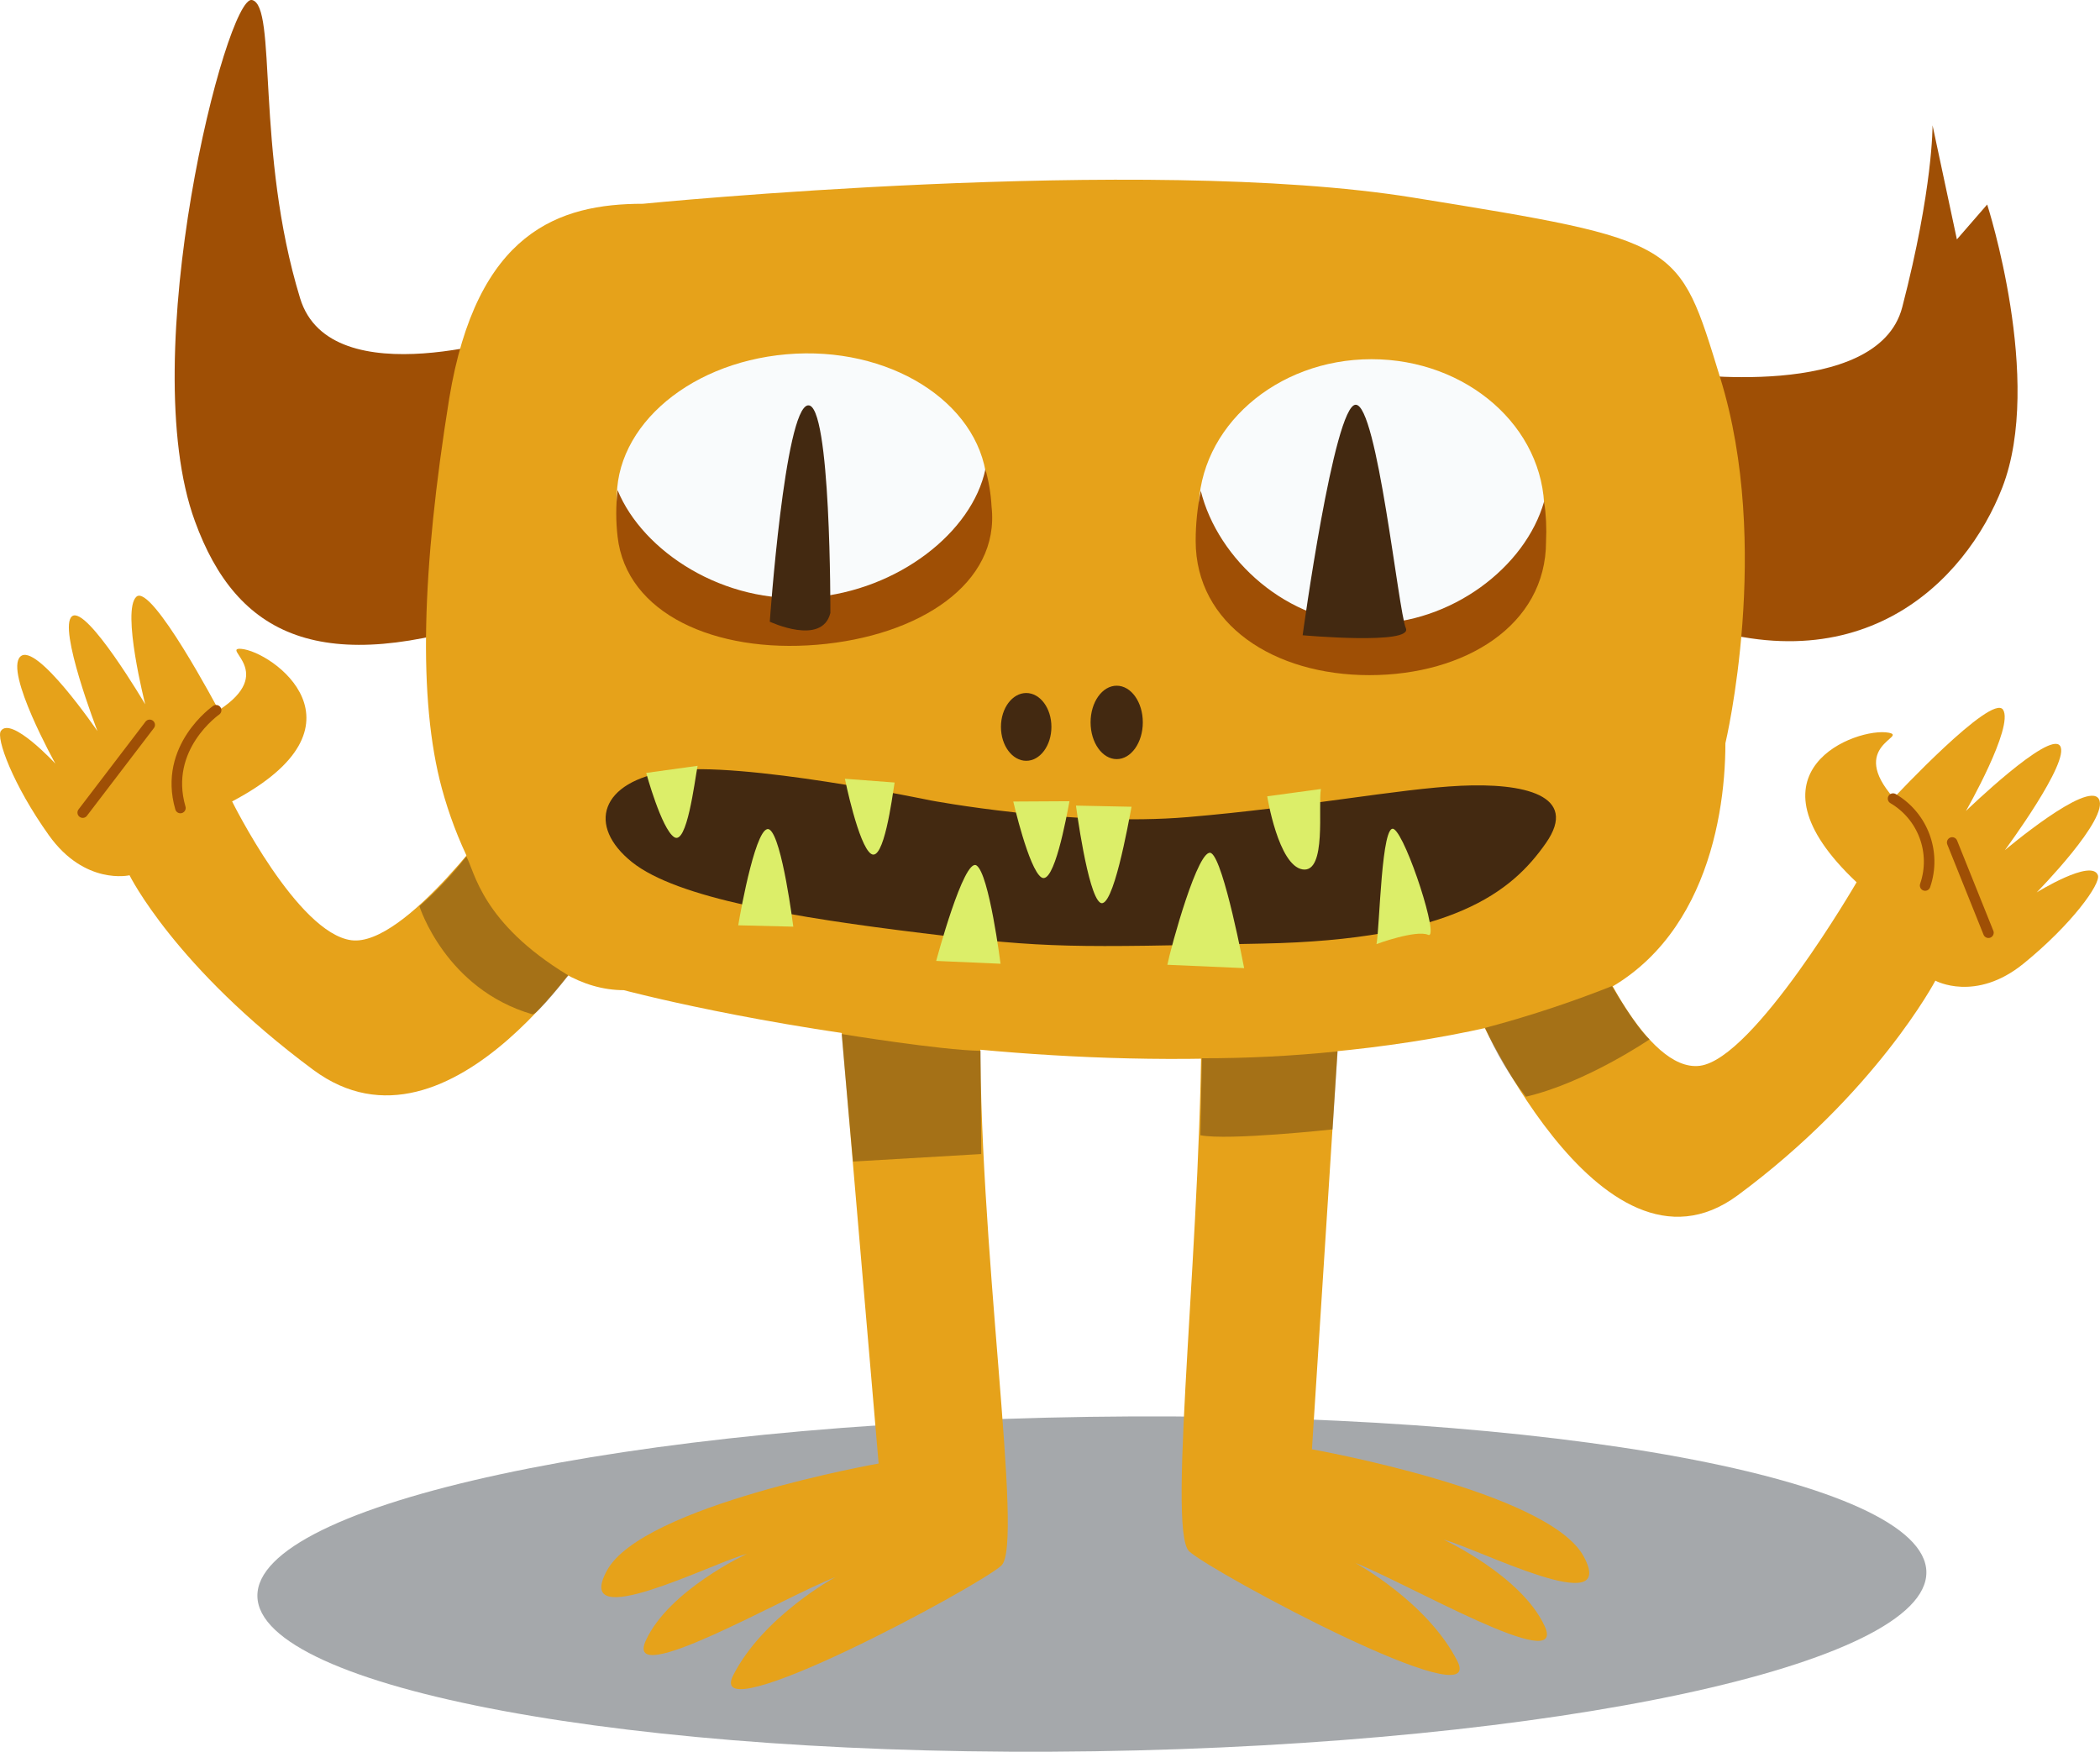
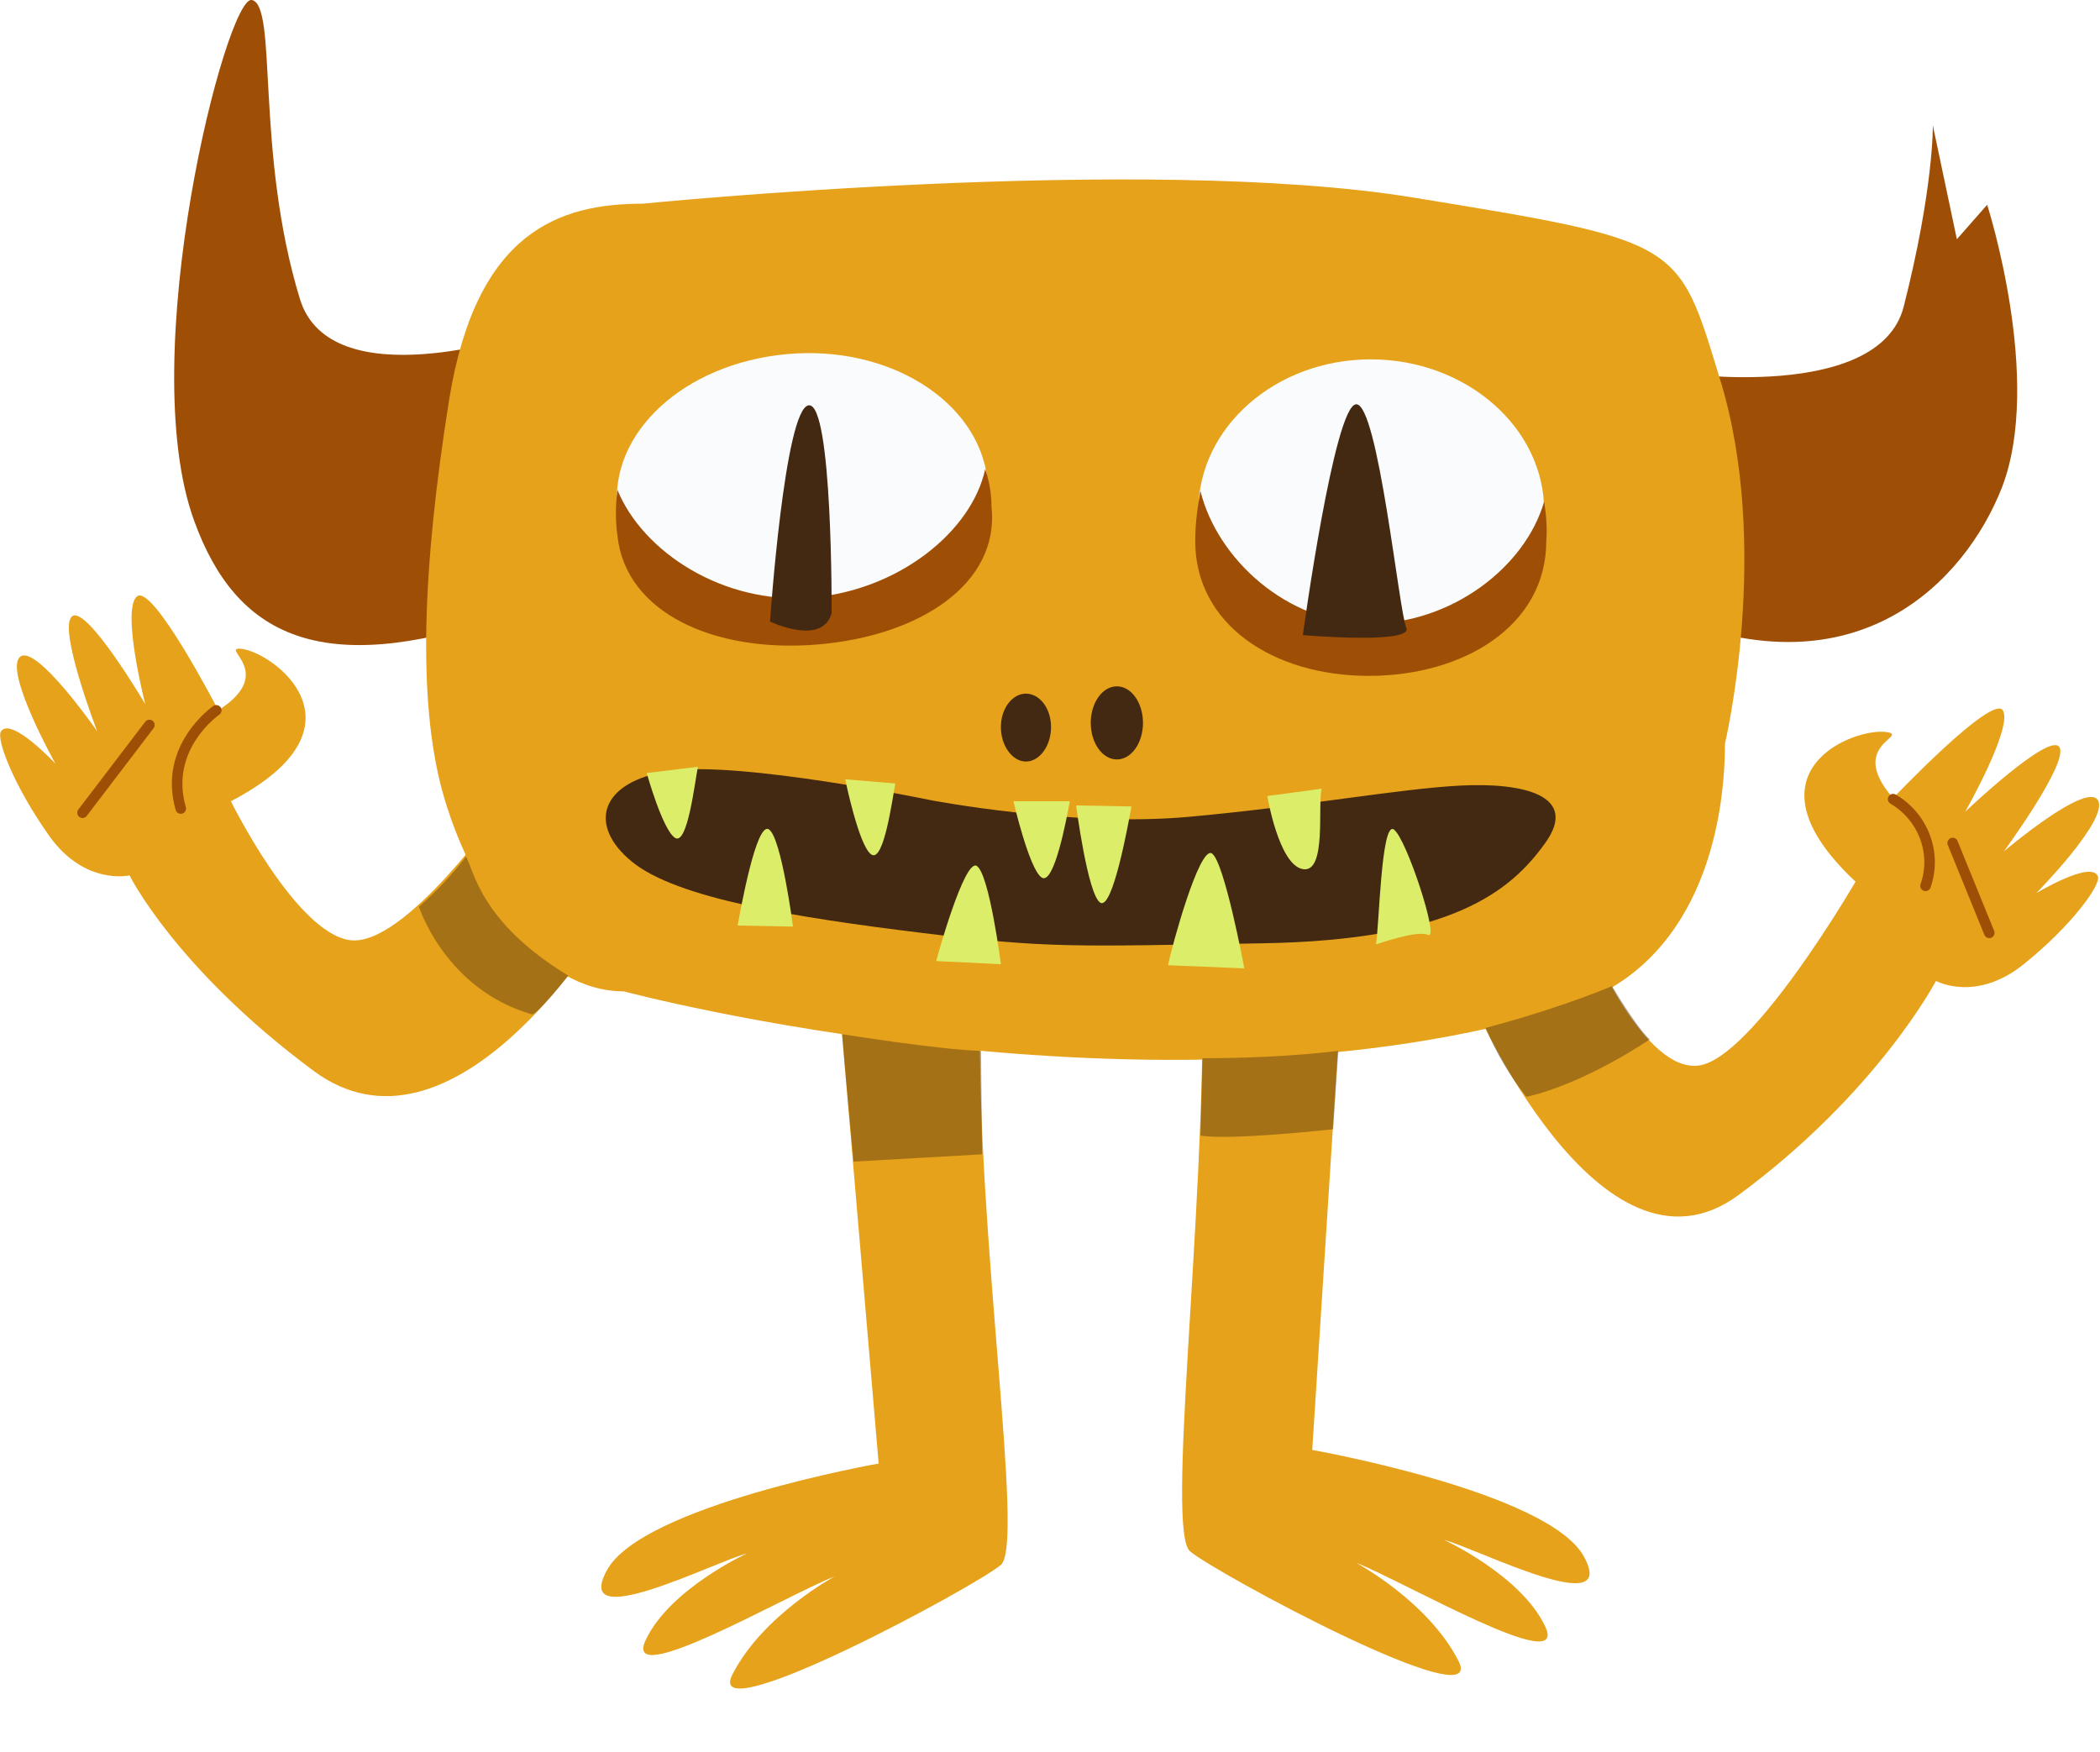
- <svg xmlns="http://www.w3.org/2000/svg" viewBox="0 0 201.03 167.71">
-   <defs>
-     <style>.cls-1{fill:#1d262d;}.cls-1,.cls-8{opacity:0.4;isolation:isolate;}.cls-2{fill:#9f4f05;}.cls-3{fill:#e6a21a;}.cls-4,.cls-8{fill:#432911;}.cls-5{fill:none;stroke:#9f4f05;stroke-linecap:round;stroke-linejoin:round;stroke-width:1.01px;}.cls-6{fill:#dcee69;}.cls-7{fill:#f9fbfc;}</style>
-   </defs>
-   <g id="Layer_2" data-name="Layer 2">
+ <svg xmlns="http://www.w3.org/2000/svg" version="1.1" id="Layer_1" x="0px" y="0px" viewBox="0 0 201 167.7" style="enable-background:new 0 0 201 167.7;" xml:space="preserve">
+   <style type="text/css">
+ 	.st0{display:none;opacity:0.4;fill:#1D262D;enable-background:new    ;}
+ 	.st1{fill:#9F4F05;}
+ 	.st2{fill:#E6A21A;}
+ 	.st3{fill:#432911;}
+ 	.st4{fill:none;stroke:#9F4F05;stroke-width:1.01;stroke-linecap:round;stroke-linejoin:round;}
+ 	.st5{fill:#DCEE69;}
+ 	.st6{fill:#F9FBFC;}
+ 	.st7{opacity:0.4;fill:#432911;enable-background:new    ;}
+ </style>
+   <g id="Layer_2_1_">
    <g id="OBJECTS">
-       <path class="cls-1" d="M24.64,152.82c-.13-8.85,35.54-16.53,79.66-17.17s80,6,80.11,14.86S148.88,167,104.76,167.67,24.77,161.66,24.64,152.82Z" />
-       <path class="cls-2" d="M24.12,0c-2.44-.53-11.26,34.1-5.46,49.9,4,11,12.08,15,29.29,9.16l2.22-27.13s-18.52,6.2-21.44-3.37C24.42,14.47,26.56.53,24.12,0Z" />
-       <path class="cls-2" d="M160.55,35.71s19.2,2.77,21.55-6.3C185.06,18,185,12,185,12l2.33,10.92,2.9-3.34s5.43,16.83,1.45,27.09c-3.46,8.93-13.76,19.75-32.14,12.15Z" />
-       <path class="cls-3" d="M61.55,19.51s47.9-4.76,73.68-.6,25.42,4.2,29.44,17.25c5,16.11.5,35,.5,35,0,8-2.54,21.23-15,25.15C111,108.55,59.72,94.8,59.72,94.8c-8,0-14.72-9.38-17.42-19.31C40,67,40.37,54.52,43,38.17,45.63,22.18,53.51,19.51,61.55,19.51Z" />
-       <path class="cls-3" d="M80.39,96.7l3.72,43.42s-22.59,4-26,10.23,10.13-.74,13.39-1.58c0,0-7.44,3.44-9.67,8.28s13.29-4.19,18.13-6.05c0,0-6.88,3.72-9.77,9.39s23.44-8.46,25.67-10.5-2.33-31.15-2-52.82Z" />
-       <path class="cls-3" d="M128.39,95.09l-2.8,43.67s22.59,4,26,10.23-10.13-.74-13.39-1.58c0,0,7.44,3.44,9.67,8.28s-13.29-4.19-18.13-6.05c0,0,6.88,3.72,9.77,9.39s-23.44-8.46-25.67-10.5,1.43-31.78,1.15-53.44Z" />
-       <path class="cls-3" d="M140.89,95.81s12.2,28.43,25.46,18.63,18.92-20.55,18.92-20.55,3.84,2.11,8.45-1.64,7.4-7.64,7.11-8.45c-.59-1.63-5.86,1.64-5.86,1.64s7-7.11,5.95-8.94-9,4.9-9,4.9,6.33-8.55,5.28-10-9,6.24-9,6.24,4.61-8.06,3.55-9.69-10.47,8.45-10.47,8.45c-4.41-5,1.42-5.88-.48-6.25-3-.57-14.4,3.65-3.07,14.32,0,0-9.8,16.9-15,17.57s-10.28-11.52-10.28-11.52Z" />
-       <path class="cls-3" d="M57.32,89.26s-14.07,23-27.33,13.17S12.4,83.8,12.4,83.8s-4.27,1-7.72-3.83-5.09-9.34-4.59-10c1-1.41,5.21,3.14,5.21,3.14S.43,64.35,1.94,62.87,9.33,70,9.33,70,5.5,60.07,6.9,59s7,8.43,7,8.43-2.29-9-.84-10.3S20.94,68,20.94,68c5.59-3.63.2-6,2.13-5.88,3,.23,12.91,7.35-.85,14.61,0,0,6.24,12.62,11.42,13.29s14.5-12.57,14.5-12.57Z" />
-       <path class="cls-4" d="M89.07,76.63s13.47,2.55,24.64,1.6,20.21-2.72,26.13-3,11.39.86,8.14,5.5-8.85,9.25-27.12,9.61-20.39.49-32.57-1S64.82,86,60.5,82.54s-3.09-7.73,3.64-8.73S89.07,76.63,89.07,76.63Z" />
-       <path class="cls-4" d="M95.82,69.59c0-1.79,1.09-3.24,2.42-3.24s2.41,1.45,2.41,3.24-1.08,3.25-2.41,3.25S95.82,71.39,95.82,69.59Z" />
-       <path class="cls-4" d="M104.4,69.16c0-1.94,1.12-3.51,2.5-3.51s2.5,1.57,2.5,3.51-1.12,3.52-2.5,3.52S104.4,71.1,104.4,69.16Z" />
-       <path class="cls-5" d="M181.22,76.46a7,7,0,0,1,3.07,8.32" />
-       <path class="cls-5" d="M20.69,68s-5.11,3.54-3.42,9.36" />
-       <path class="cls-5" d="M186.88,80.66l3.47,8.64" />
-       <path class="cls-5" d="M14.33,69.4,7.92,77.8" />
-       <path class="cls-6" d="M61.86,74s1.46,5.36,2.68,6.15,1.94-5.25,2.24-6.83Z" />
-       <path class="cls-6" d="M80.88,74.56s1.3,6.4,2.51,7.19,2-5.25,2.25-6.83Z" />
-       <path class="cls-6" d="M97,76.74S98.48,83.2,99.69,84s2.39-5.71,2.69-7.29Z" />
-       <path class="cls-6" d="M103,77.13s1.11,8.5,2.32,9.29,2.7-7.6,3-9.18Z" />
-       <path class="cls-6" d="M75.94,88.72s-1.06-8.5-2.27-9.29-2.74,7.58-3,9.16Z" />
-       <path class="cls-6" d="M95.78,92.27s-1.09-8.62-2.3-9.41S89.62,92,89.62,92Z" />
-       <path class="cls-6" d="M119.1,92.69s-1.93-10.22-3.14-11-3.9,9.1-4.21,10.68Z" />
-       <path class="cls-6" d="M136.71,89.5c1.15.53-2.05-9.32-3.26-10.11s-1.37,9.42-1.68,11C131.77,90.38,135.56,89,136.71,89.5Z" />
-       <path class="cls-6" d="M121.31,76.24s1.06,6.64,3.39,7,1.45-6.12,1.75-7.7Z" />
-       <path class="cls-7" d="M114.74,48.93c0-8,7.41-14.54,16.55-14.54s16.55,6.51,16.55,14.54-7.41,14.53-16.55,14.53S114.74,57,114.74,48.93Z" />
-       <path class="cls-7" d="M59.11,48.77c-.83-7.39,6.41-14,16.18-14.85s18.34,4.52,19.16,11.91S88,59.86,78.28,60.67,59.93,56.15,59.11,48.77Z" />
-       <path class="cls-2" d="M147.82,48c-1.79,6.32-8.91,11.72-16.66,11.72-7.93,0-14.59-6.19-16.21-12.72a23.63,23.63,0,0,0-.49,4.78c0,8,7.49,12.86,16.63,12.86S148,59.87,148,51.85A20.13,20.13,0,0,0,147.82,48Z" />
-       <path class="cls-2" d="M94.33,44.93c-1.26,6-8.31,11.58-16.59,12.27-8.46.7-16.21-4.4-18.62-10.27a19.38,19.38,0,0,0,0,4.44c.83,7.39,9.33,11.17,19.09,10.36S95.75,55.89,94.92,48.5A16.24,16.24,0,0,0,94.33,44.93Z" />
-       <path class="cls-4" d="M124.7,60.82s3-22,5.07-22.07,4.09,19.76,4.81,21.39S124.7,60.82,124.7,60.82Z" />
-       <path class="cls-4" d="M73.69,59.52s1.43-20.41,3.65-20.71,2.15,19.88,2.15,19.88C78.69,61.88,73.69,59.52,73.69,59.52Z" />
-       <path class="cls-8" d="M80.57,99s9.44,1.54,13.3,1.61l.06,9.88-12.27.72S80.79,101.72,80.57,99Z" />
-       <path class="cls-8" d="M44.64,82c.8,1.41,1.44,6.35,9.77,11.39,0,0-3,3.83-3.45,3.72-8.33-2.42-10.81-10.35-10.81-10.35A35.52,35.52,0,0,0,44.64,82Z" />
-       <path class="cls-8" d="M115.05,101.32a125.38,125.38,0,0,0,13-.66l-.48,7.47s-10,1.09-12.66.56Z" />
-       <path class="cls-8" d="M142.17,98.41a107.31,107.31,0,0,0,12.14-4s2.28,3.94,3.6,5.1c0,0-6.1,4.16-11.84,5.49A29.82,29.82,0,0,1,142.17,98.41Z" />
+       <path class="st0" d="M24.6,152.8c-0.1-8.9,35.5-16.5,79.7-17.2s80,6,80.1,14.9s-35.5,16.5-79.7,17.2S24.8,161.7,24.6,152.8z" />
+       <path class="st1" d="M24.1,0c-2.4-0.5-11.3,34.1-5.5,49.9c4,11,12.1,15,29.3,9.2l2.2-27.1c0,0-18.5,6.2-21.4-3.4    C24.4,14.5,26.6,0.5,24.1,0z" />
+       <path class="st1" d="M160.6,35.7c0,0,19.2,2.8,21.6-6.3C185.1,18,185,12,185,12l2.3,10.9l2.9-3.3c0,0,5.4,16.8,1.4,27.1    c-3.5,8.9-13.8,19.8-32.1,12.2L160.6,35.7z" />
+       <path class="st2" d="M61.5,19.5c0,0,47.9-4.8,73.7-0.6s25.4,4.2,29.4,17.3c5,16.1,0.5,35,0.5,35c0,8-2.5,21.2-15,25.2    c-39.2,12.2-90.4-1.5-90.4-1.5c-8,0-14.7-9.4-17.4-19.3C40,67,40.4,54.5,43,38.2C45.6,22.2,53.5,19.5,61.5,19.5z" />
+       <path class="st2" d="M80.4,96.7l3.7,43.4c0,0-22.6,4-26,10.2s10.1-0.7,13.4-1.6c0,0-7.4,3.4-9.7,8.3s13.3-4.2,18.1-6.1    c0,0-6.9,3.7-9.8,9.4s23.4-8.5,25.7-10.5s-2.3-31.2-2-52.8L80.4,96.7z" />
+       <path class="st2" d="M128.4,95.1l-2.8,43.7c0,0,22.6,4,26,10.2s-10.1-0.7-13.4-1.6c0,0,7.4,3.4,9.7,8.3s-13.3-4.2-18.1-6.1    c0,0,6.9,3.7,9.8,9.4s-23.4-8.5-25.7-10.5s1.4-31.8,1.2-53.4L128.4,95.1z" />
+       <path class="st2" d="M140.9,95.8c0,0,12.2,28.4,25.5,18.6s18.9-20.5,18.9-20.5s3.8,2.1,8.4-1.6s7.4-7.6,7.1-8.4    c-0.6-1.6-5.9,1.6-5.9,1.6s7-7.1,5.9-8.9s-9,4.9-9,4.9s6.3-8.6,5.3-10s-9,6.2-9,6.2s4.6-8.1,3.6-9.7s-10.5,8.4-10.5,8.4    c-4.4-5,1.4-5.9-0.5-6.3c-3-0.6-14.4,3.7-3.1,14.3c0,0-9.8,16.9-15,17.6s-10.3-11.5-10.3-11.5L140.9,95.8z" />
+       <path class="st2" d="M57.3,89.3c0,0-14.1,23-27.3,13.2S12.4,83.8,12.4,83.8s-4.3,1-7.7-3.8s-5.1-9.3-4.6-10c1-1.4,5.2,3.1,5.2,3.1    s-4.9-8.8-3.4-10.2S9.3,70,9.3,70s-3.8-9.9-2.4-11s7,8.4,7,8.4s-2.3-9-0.8-10.3S20.9,68,20.9,68c5.6-3.6,0.2-6,2.1-5.9    c3,0.2,12.9,7.4-0.9,14.6c0,0,6.2,12.6,11.4,13.3s14.5-12.6,14.5-12.6L57.3,89.3z" />
+       <path class="st3" d="M89.1,76.6c0,0,13.5,2.6,24.6,1.6s20.2-2.7,26.1-3s11.4,0.9,8.1,5.5s-8.9,9.3-27.1,9.6s-20.4,0.5-32.6-1    S64.8,86,60.5,82.5s-3.1-7.7,3.6-8.7S89.1,76.6,89.1,76.6z" />
+       <path class="st3" d="M95.8,69.6c0-1.8,1.1-3.2,2.4-3.2s2.4,1.4,2.4,3.2s-1.1,3.3-2.4,3.3S95.8,71.4,95.8,69.6z" />
+       <path class="st3" d="M104.4,69.2c0-1.9,1.1-3.5,2.5-3.5s2.5,1.6,2.5,3.5s-1.1,3.5-2.5,3.5S104.4,71.1,104.4,69.2z" />
+       <path class="st4" d="M181.2,76.5c2.9,1.7,4.2,5.2,3.1,8.3" />
+       <path class="st4" d="M20.7,68c0,0-5.1,3.5-3.4,9.4" />
+       <path class="st4" d="M186.9,80.7l3.5,8.6" />
+       <path class="st4" d="M14.3,69.4l-6.4,8.4" />
+       <path class="st5" d="M61.9,74c0,0,1.5,5.4,2.7,6.2s1.9-5.3,2.2-6.8L61.9,74z" />
+       <path class="st5" d="M80.9,74.6c0,0,1.3,6.4,2.5,7.2s2-5.3,2.3-6.8L80.9,74.6z" />
+       <path class="st5" d="M97,76.7c0,0,1.5,6.5,2.7,7.3s2.4-5.7,2.7-7.3L97,76.7z" />
+       <path class="st5" d="M103,77.1c0,0,1.1,8.5,2.3,9.3s2.7-7.6,3-9.2L103,77.1z" />
+       <path class="st5" d="M75.9,88.7c0,0-1.1-8.5-2.3-9.3s-2.7,7.6-3,9.2L75.9,88.7z" />
+       <path class="st5" d="M95.8,92.3c0,0-1.1-8.6-2.3-9.4S89.6,92,89.6,92L95.8,92.3z" />
+       <path class="st5" d="M119.1,92.7c0,0-1.9-10.2-3.1-11s-3.9,9.1-4.2,10.7L119.1,92.7z" />
+       <path class="st5" d="M136.7,89.5c1.1,0.5-2.1-9.3-3.3-10.1s-1.4,9.4-1.7,11C131.8,90.4,135.6,89,136.7,89.5z" />
+       <path class="st5" d="M121.3,76.2c0,0,1.1,6.6,3.4,7s1.4-6.1,1.8-7.7L121.3,76.2z" />
+       <path class="st6" d="M114.7,48.9c0-8,7.4-14.5,16.5-14.5s16.6,6.5,16.6,14.5s-7.4,14.5-16.6,14.5S114.7,57,114.7,48.9z" />
+       <path class="st6" d="M59.1,48.8c-0.8-7.4,6.4-14,16.2-14.9s18.3,4.5,19.2,11.9s-6.4,14-16.2,14.8S59.9,56.2,59.1,48.8z" />
+       <path class="st1" d="M147.8,48c-1.8,6.3-8.9,11.7-16.7,11.7c-7.9,0-14.6-6.2-16.2-12.7c-0.3,1.6-0.5,3.2-0.5,4.8    c0,8,7.5,12.9,16.6,12.9S148,59.9,148,51.8C148.1,50.6,148,49.3,147.8,48z" />
+       <path class="st1" d="M94.3,44.9c-1.3,6-8.3,11.6-16.6,12.3c-8.5,0.7-16.2-4.4-18.6-10.3c-0.2,1.5-0.2,3,0,4.4    c0.8,7.4,9.3,11.2,19.1,10.4s17.5-5.8,16.7-13.2C94.9,47.3,94.7,46.1,94.3,44.9z" />
+       <path class="st3" d="M124.7,60.8c0,0,3-22,5.1-22.1s4.1,19.8,4.8,21.4S124.7,60.8,124.7,60.8z" />
+       <path class="st3" d="M73.7,59.5c0,0,1.4-20.4,3.7-20.7s2.2,19.9,2.2,19.9C78.7,61.9,73.7,59.5,73.7,59.5z" />
+       <path class="st7" d="M80.6,99c0,0,9.4,1.5,13.3,1.6l0.1,9.9l-12.3,0.7C81.7,111.2,80.8,101.7,80.6,99z" />
+       <path class="st7" d="M44.6,82c0.8,1.4,1.4,6.3,9.8,11.4c0,0-3,3.8-3.5,3.7c-8.3-2.4-10.8-10.3-10.8-10.3    C41.8,85.3,43.3,83.7,44.6,82z" />
+       <path class="st7" d="M115.1,101.3c4.3,0,8.7-0.2,13-0.7l-0.5,7.5c0,0-10,1.1-12.7,0.6L115.1,101.3z" />
+       <path class="st7" d="M142.2,98.4c4.1-1.1,8.2-2.4,12.1-4c0,0,2.3,3.9,3.6,5.1c0,0-6.1,4.2-11.8,5.5    C144.5,103,143.2,100.8,142.2,98.4z" />
    </g>
  </g>
</svg>
